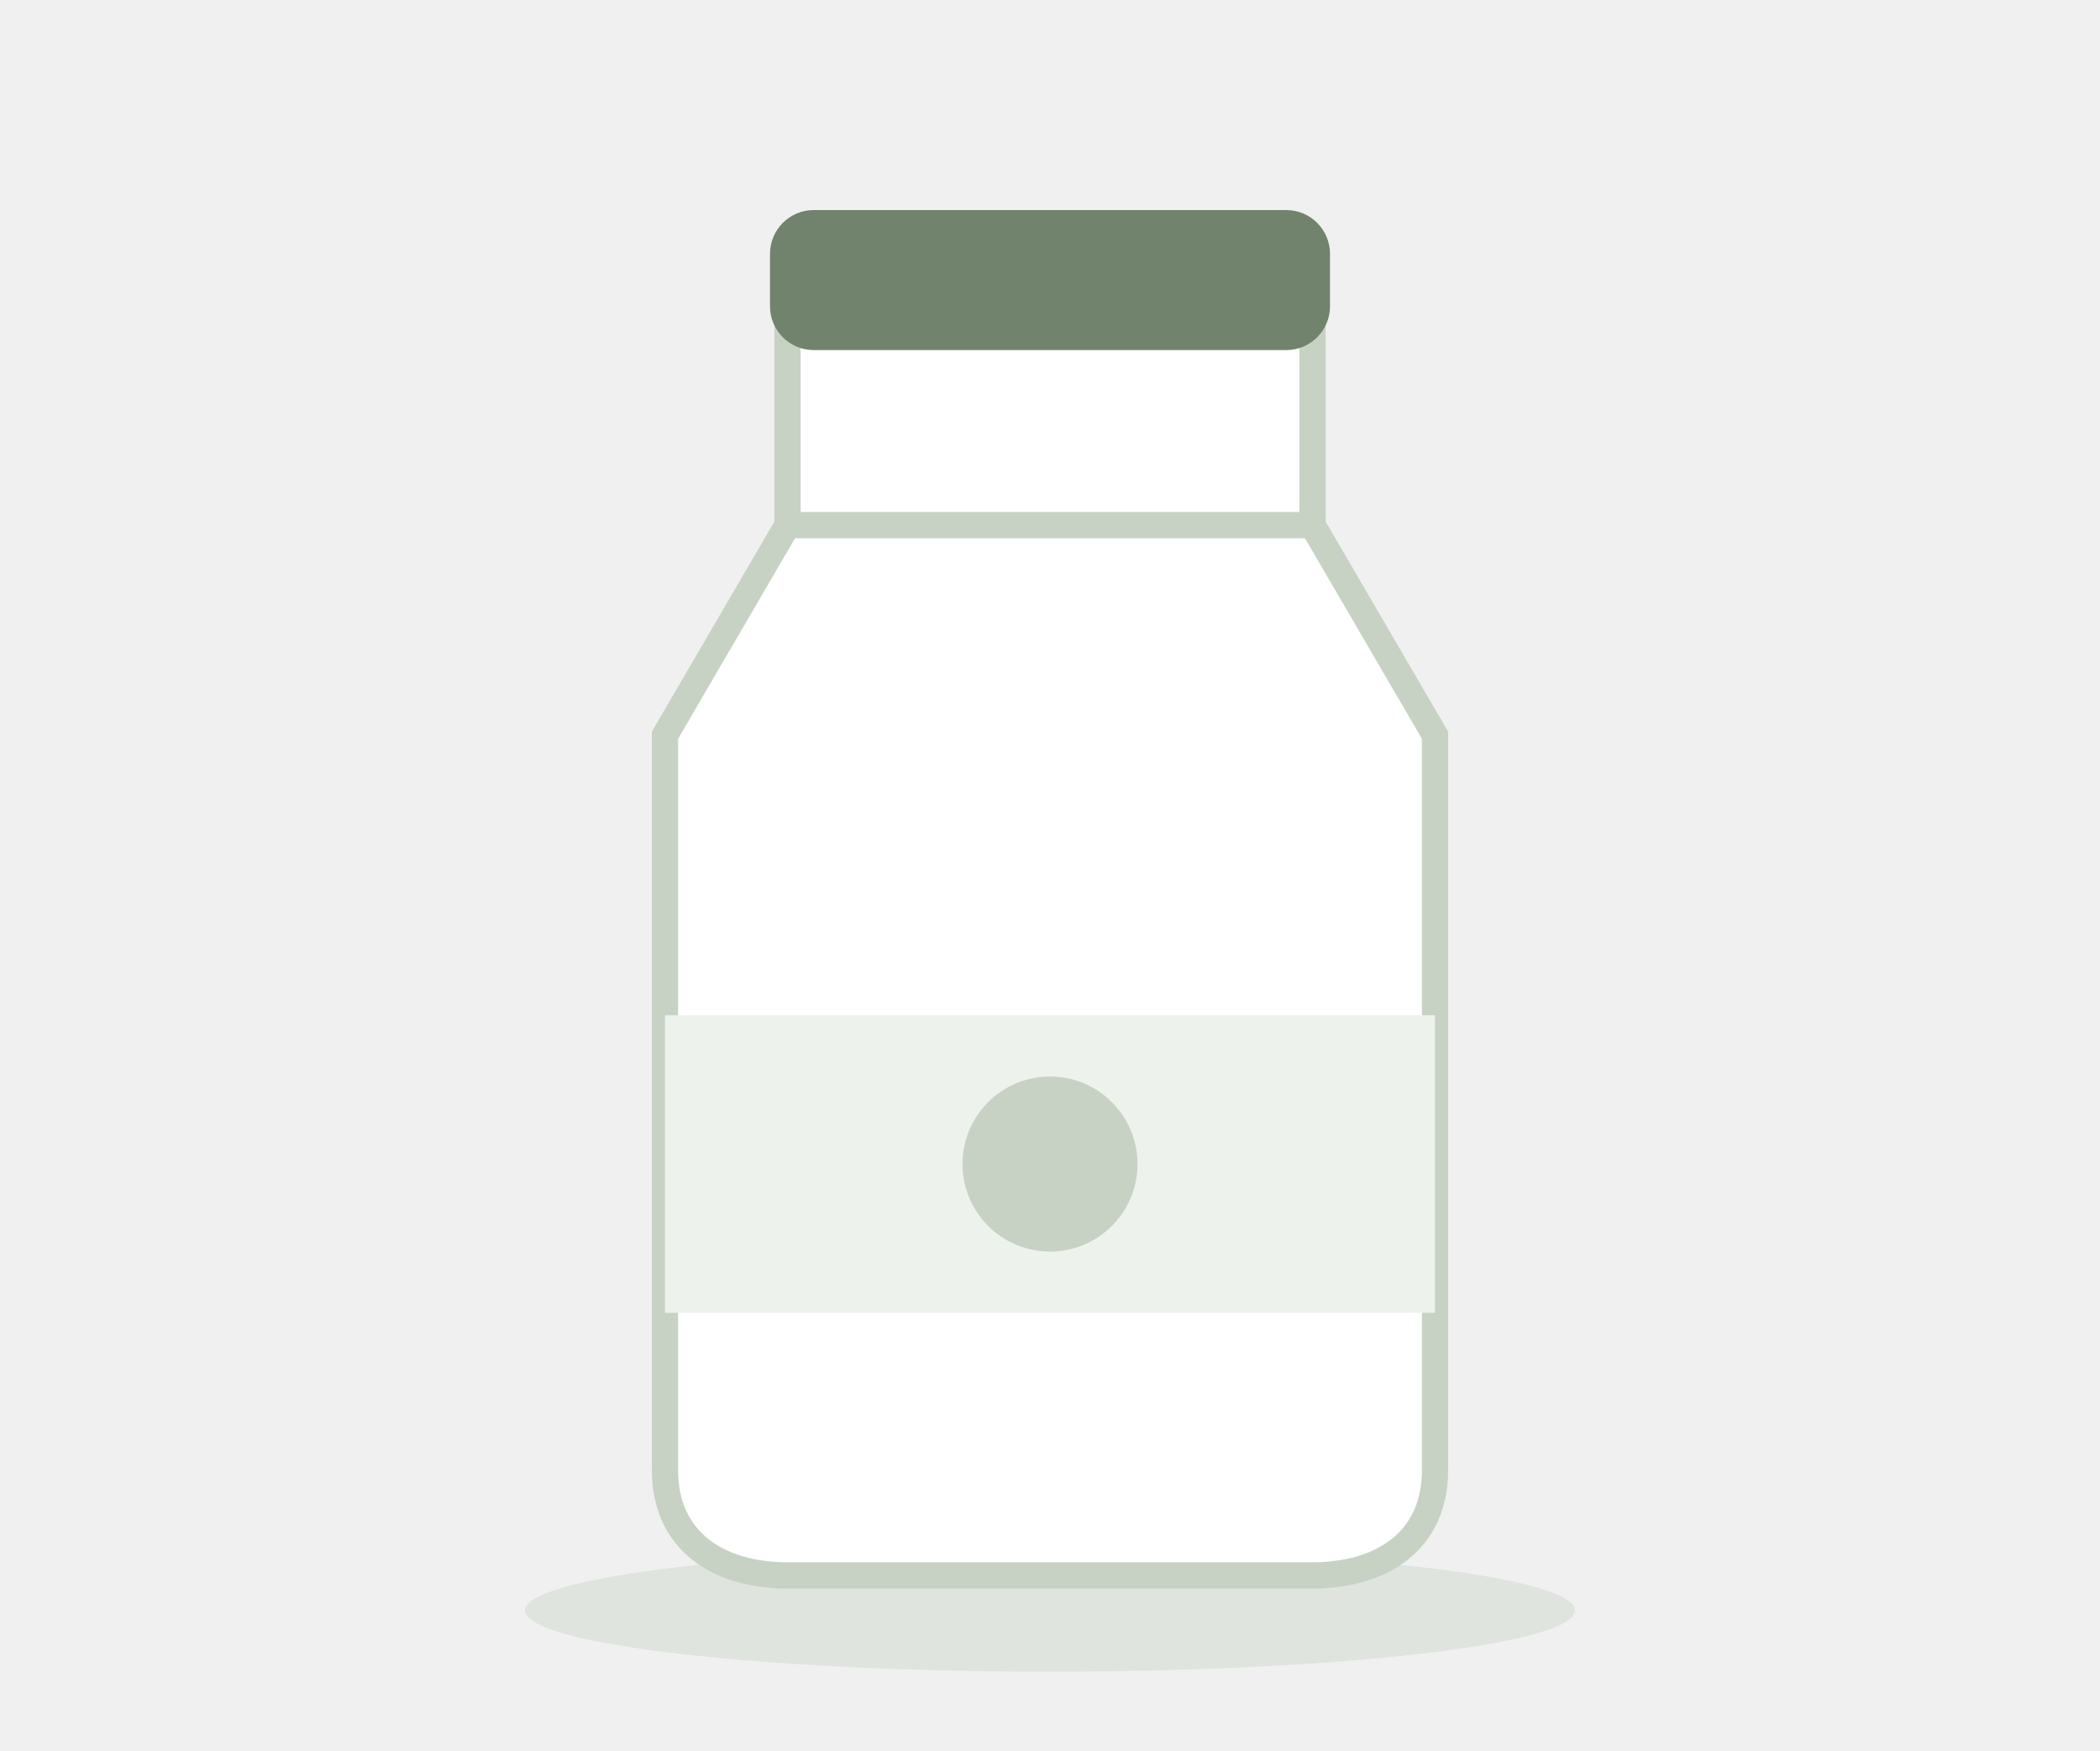
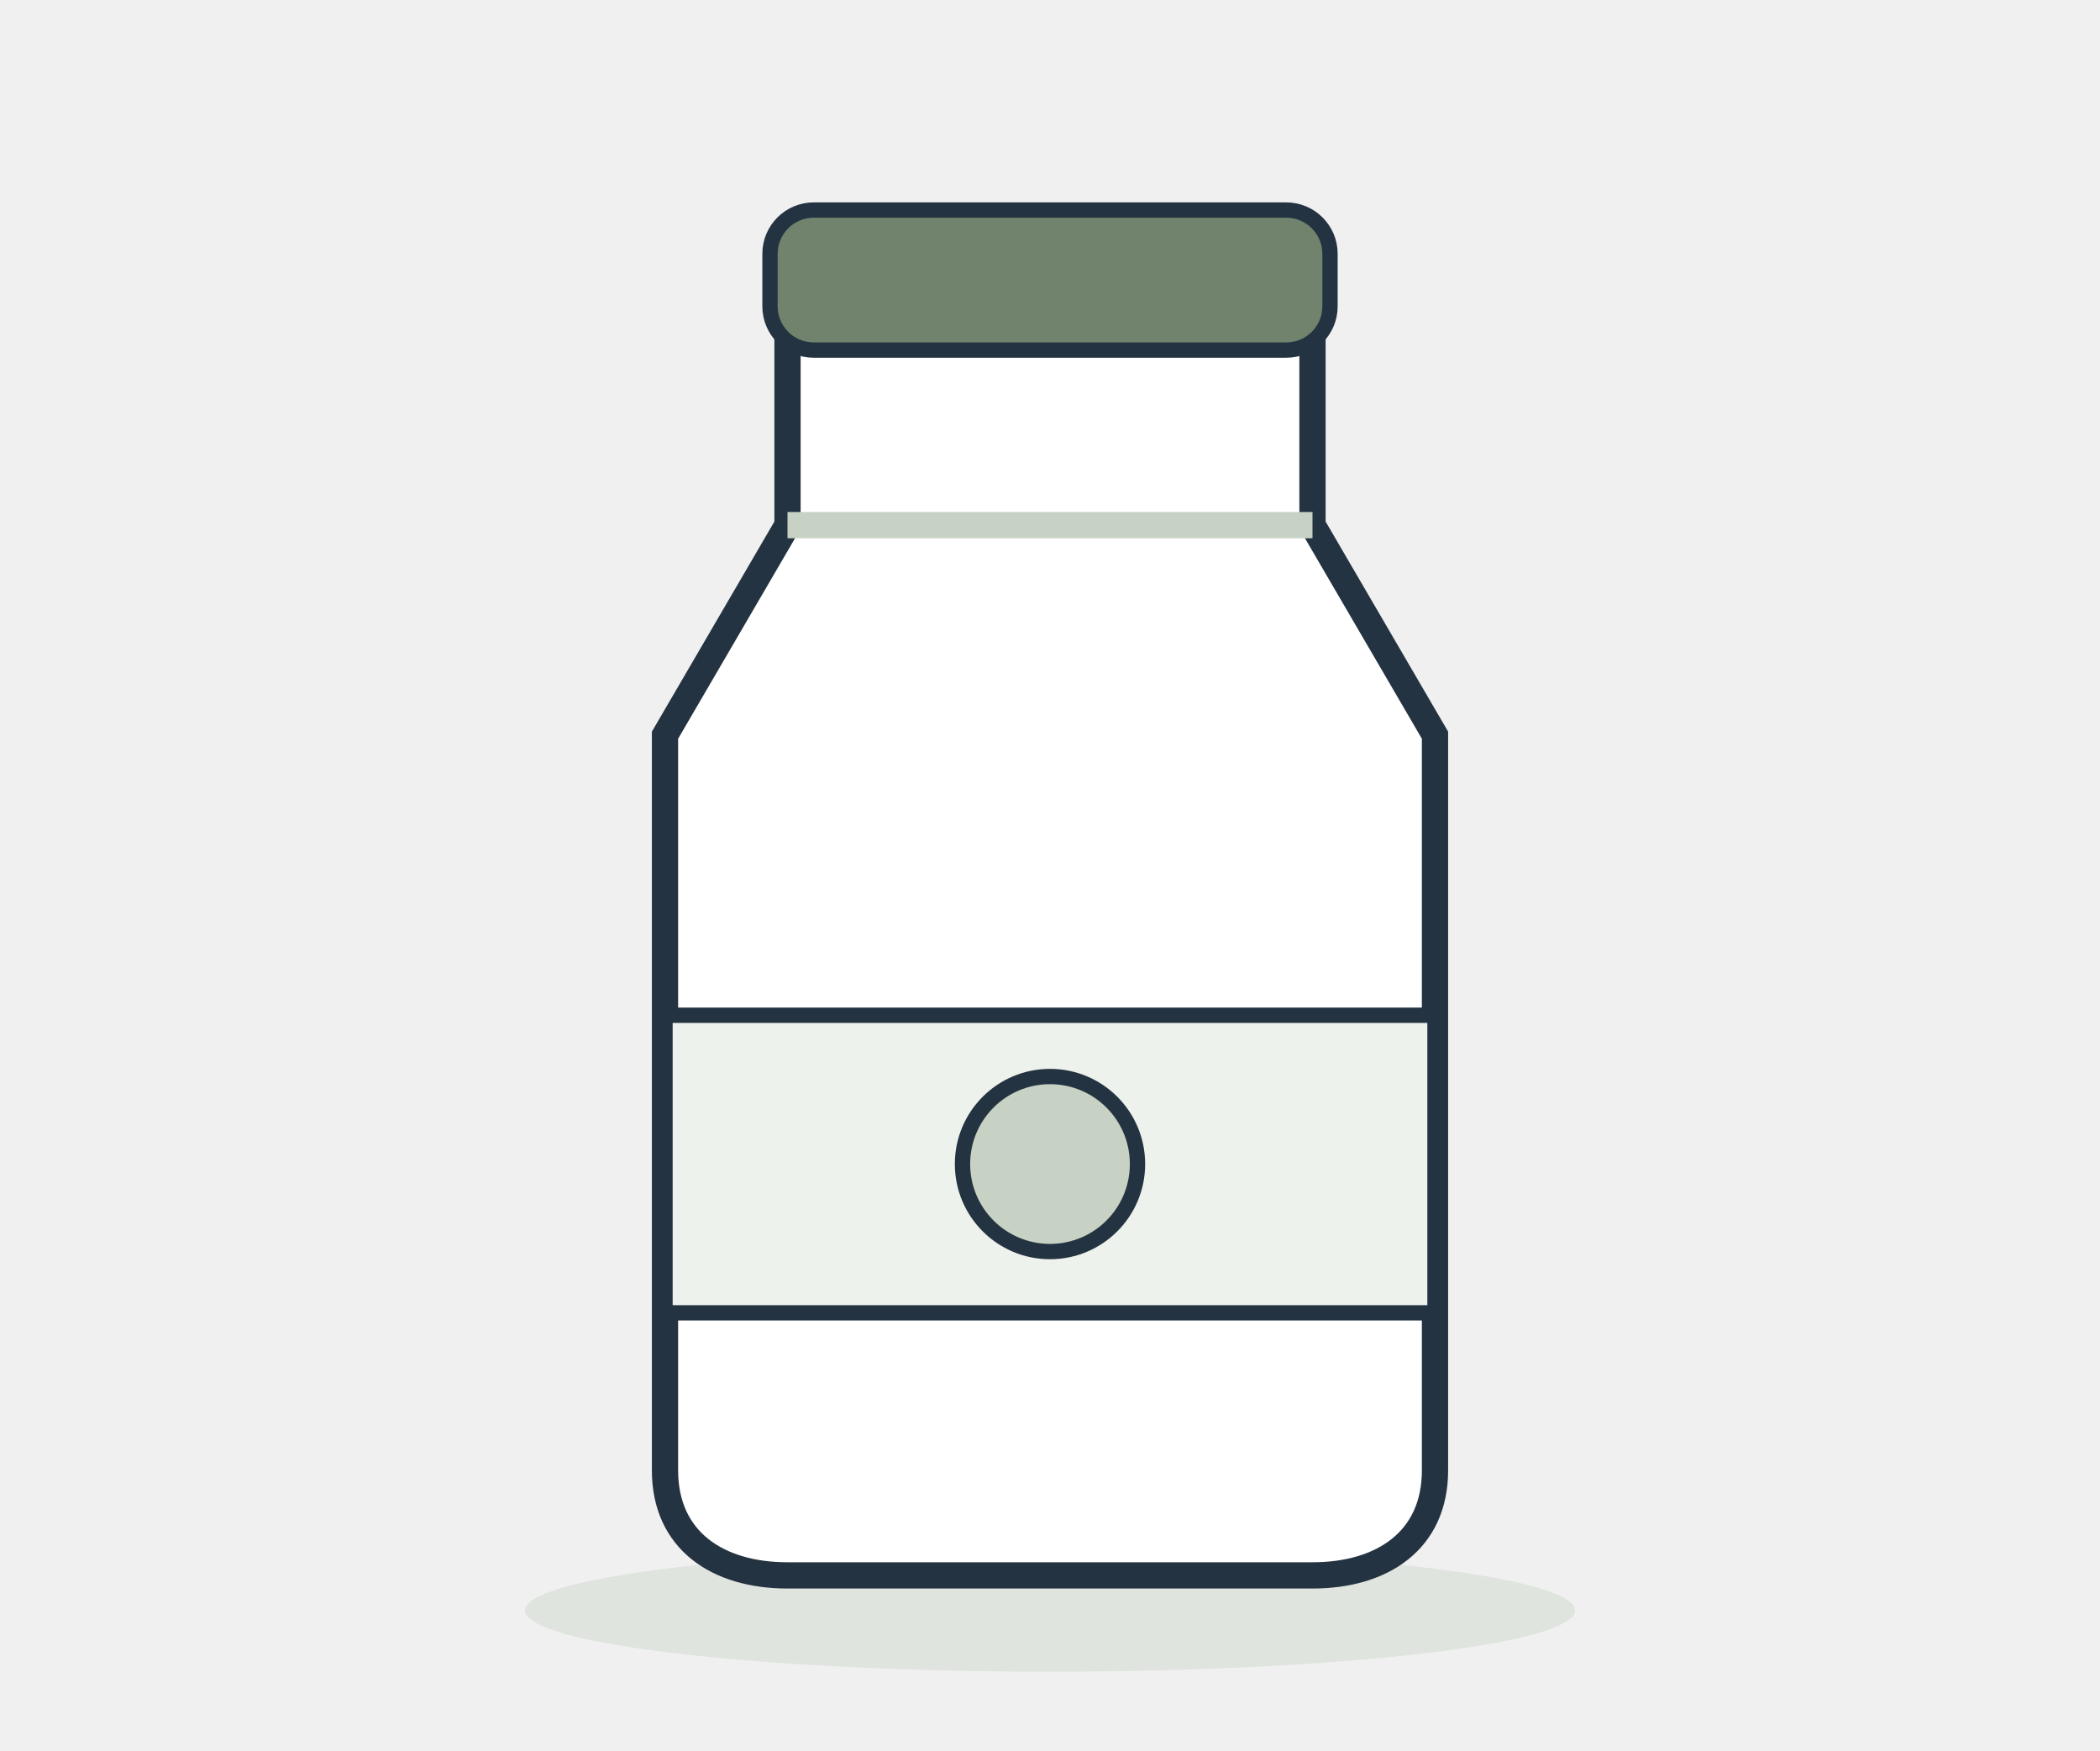
<svg xmlns="http://www.w3.org/2000/svg" viewBox="0 0 240 200" width="240" height="200">
  <ellipse cx="120" cy="184" rx="60" ry="7" fill="#DFE4DE" />
-   <path d="M90 36 H150 V60 L164 84 V168 C164 176 158 180 150 180 H90 C82 180 76 176 76 168 V84 L90 60Z" fill="#fff" stroke="#C7D2C4" stroke-width="3" />
-   <rect x="88" y="24" width="64" height="16" rx="5" fill="#71836D" />
-   <path d="M76 116 H164 V150 H76Z" fill="#EEF2ED" />
-   <circle cx="120" cy="133" r="10" fill="#C7D2C4" />
+   <path d="M90 36 H150 V60 L164 84 V168 C164 176 158 180 150 180 H90 C82 180 76 176 76 168 V84 L90 60Z" fill="#fff" stroke="#243341" stroke-width="3" />
+   <rect x="88" y="24" width="64" height="16" rx="5" fill="#71836D" stroke="#243341" stroke-width="1.75" stroke-linejoin="round" />
+   <path d="M76 116 H164 V150 H76Z" fill="#EEF2ED" stroke="#243341" stroke-width="1.75" stroke-linejoin="round" />
+   <circle cx="120" cy="133" r="10" fill="#C7D2C4" stroke="#243341" stroke-width="1.75" stroke-linejoin="round" />
  <path d="M90 60 H150" stroke="#C7D2C4" stroke-width="3" />
</svg>
